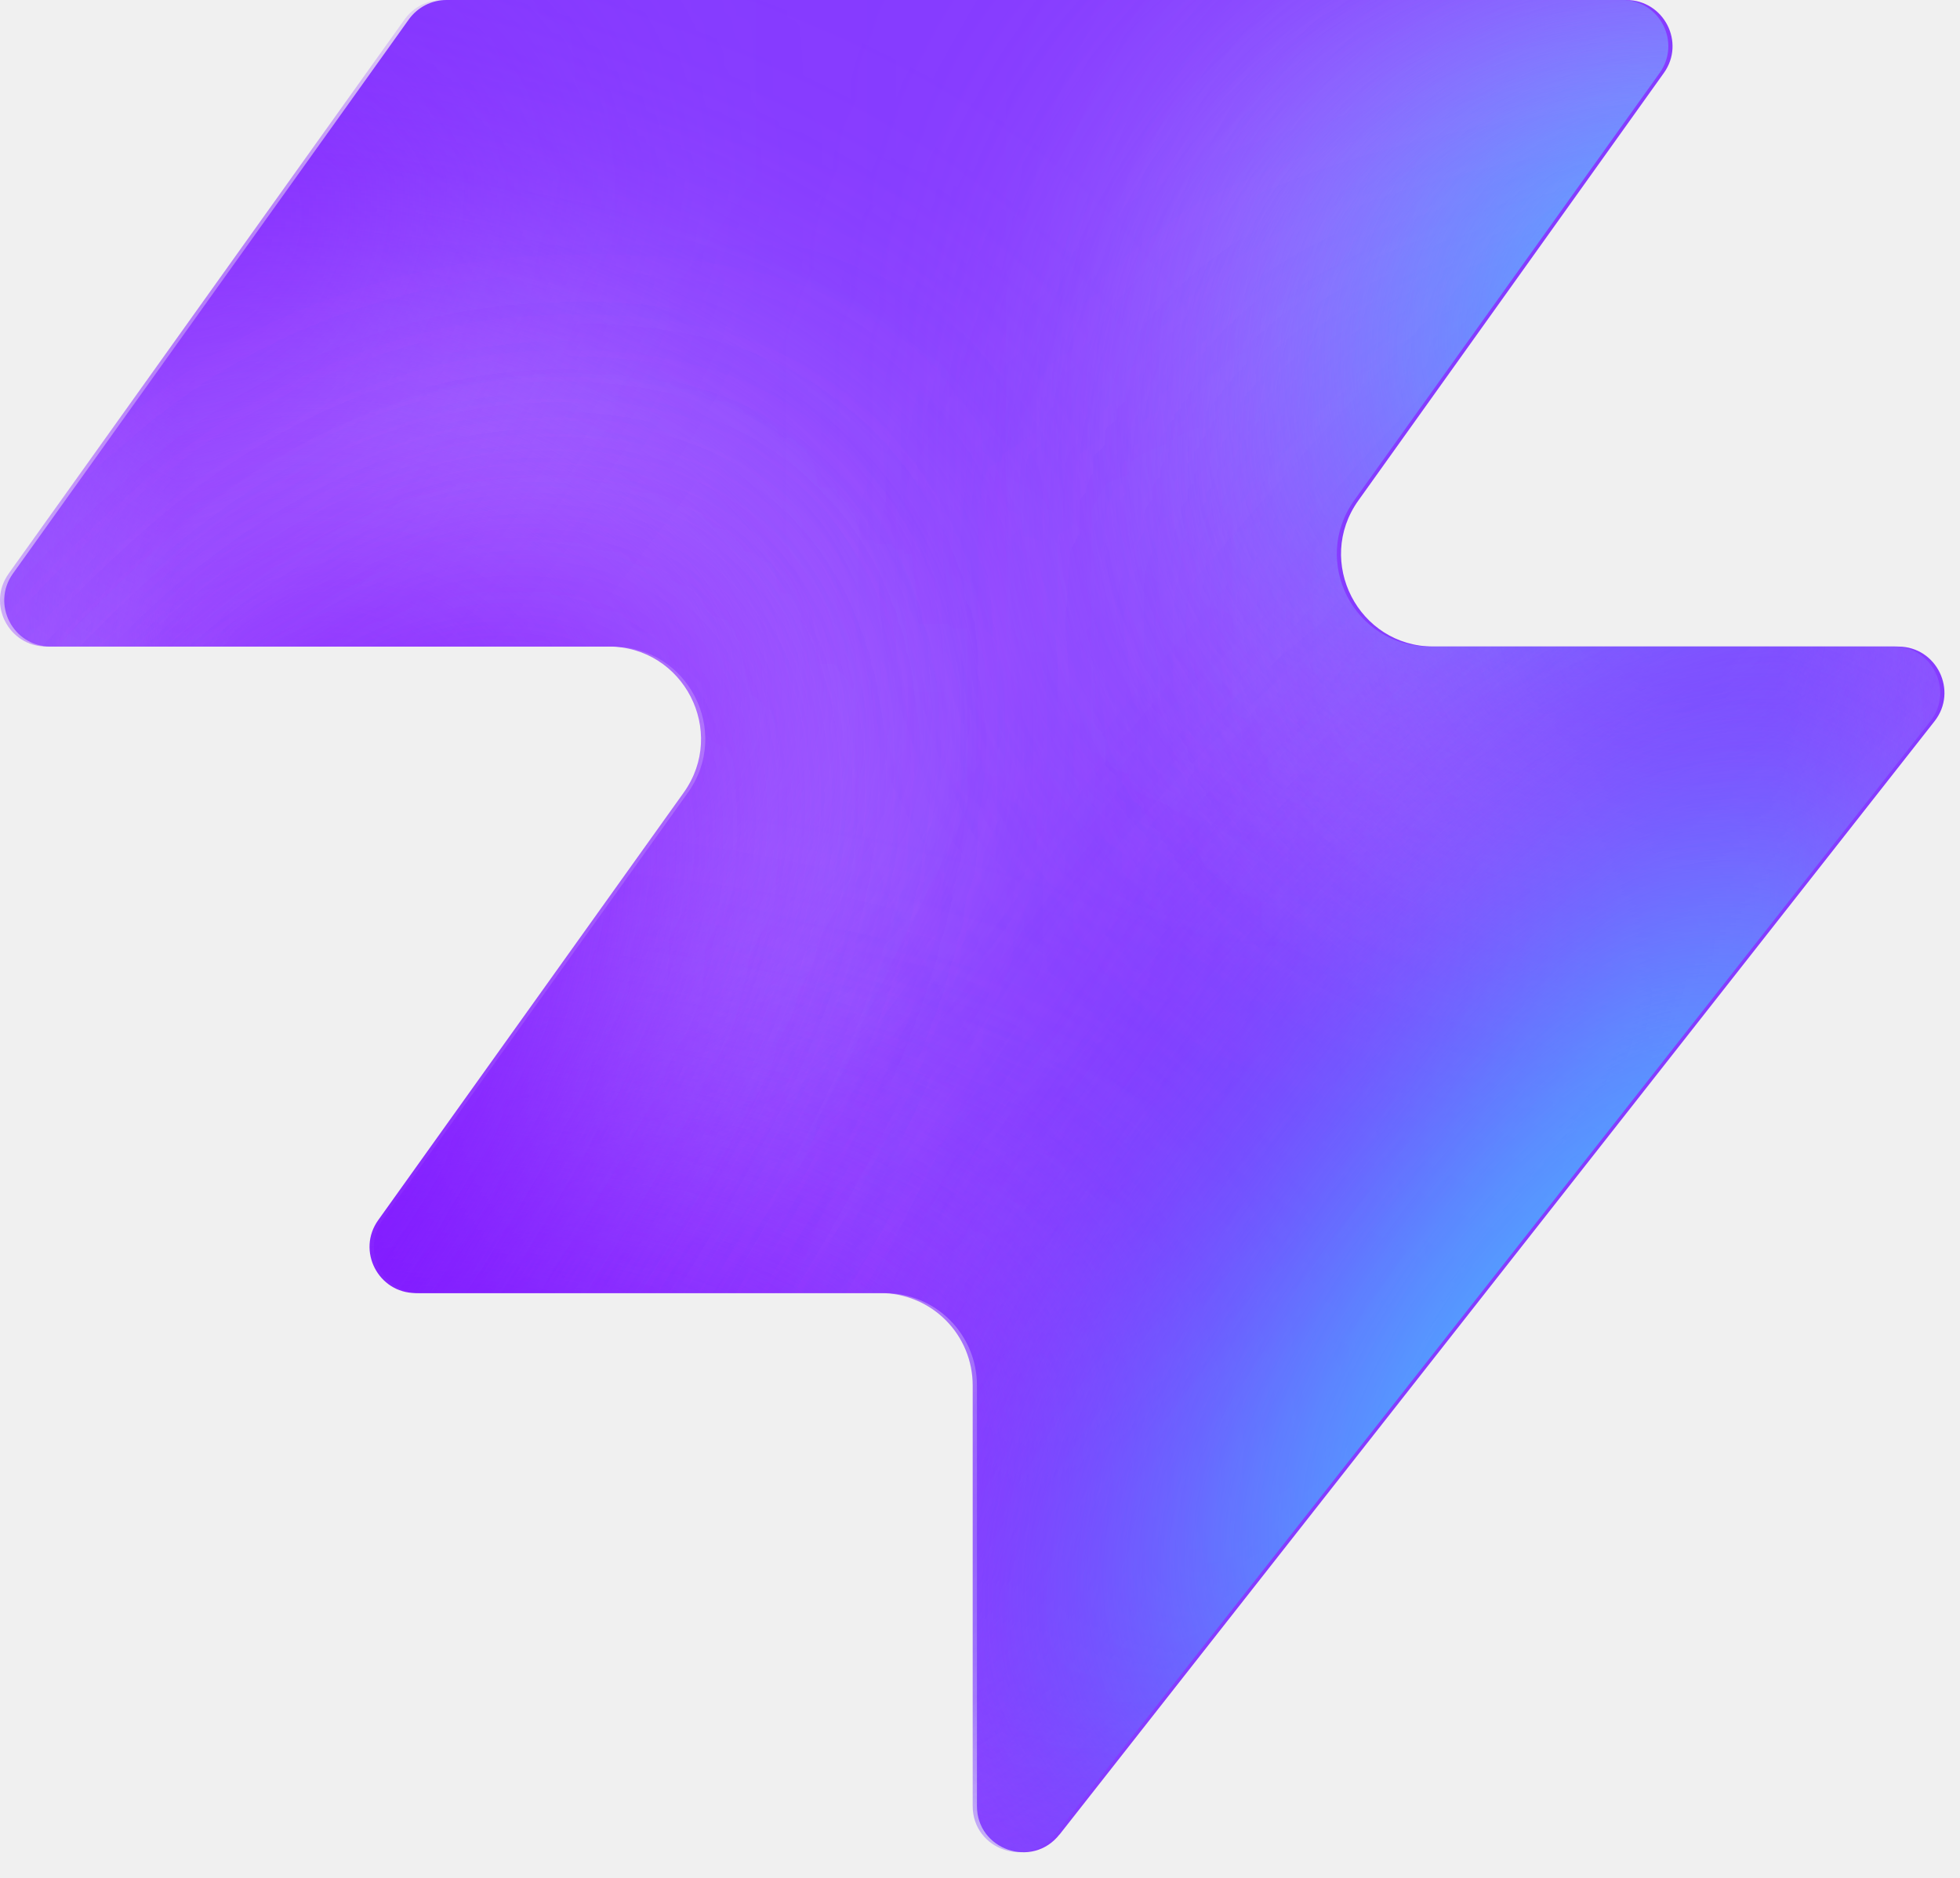
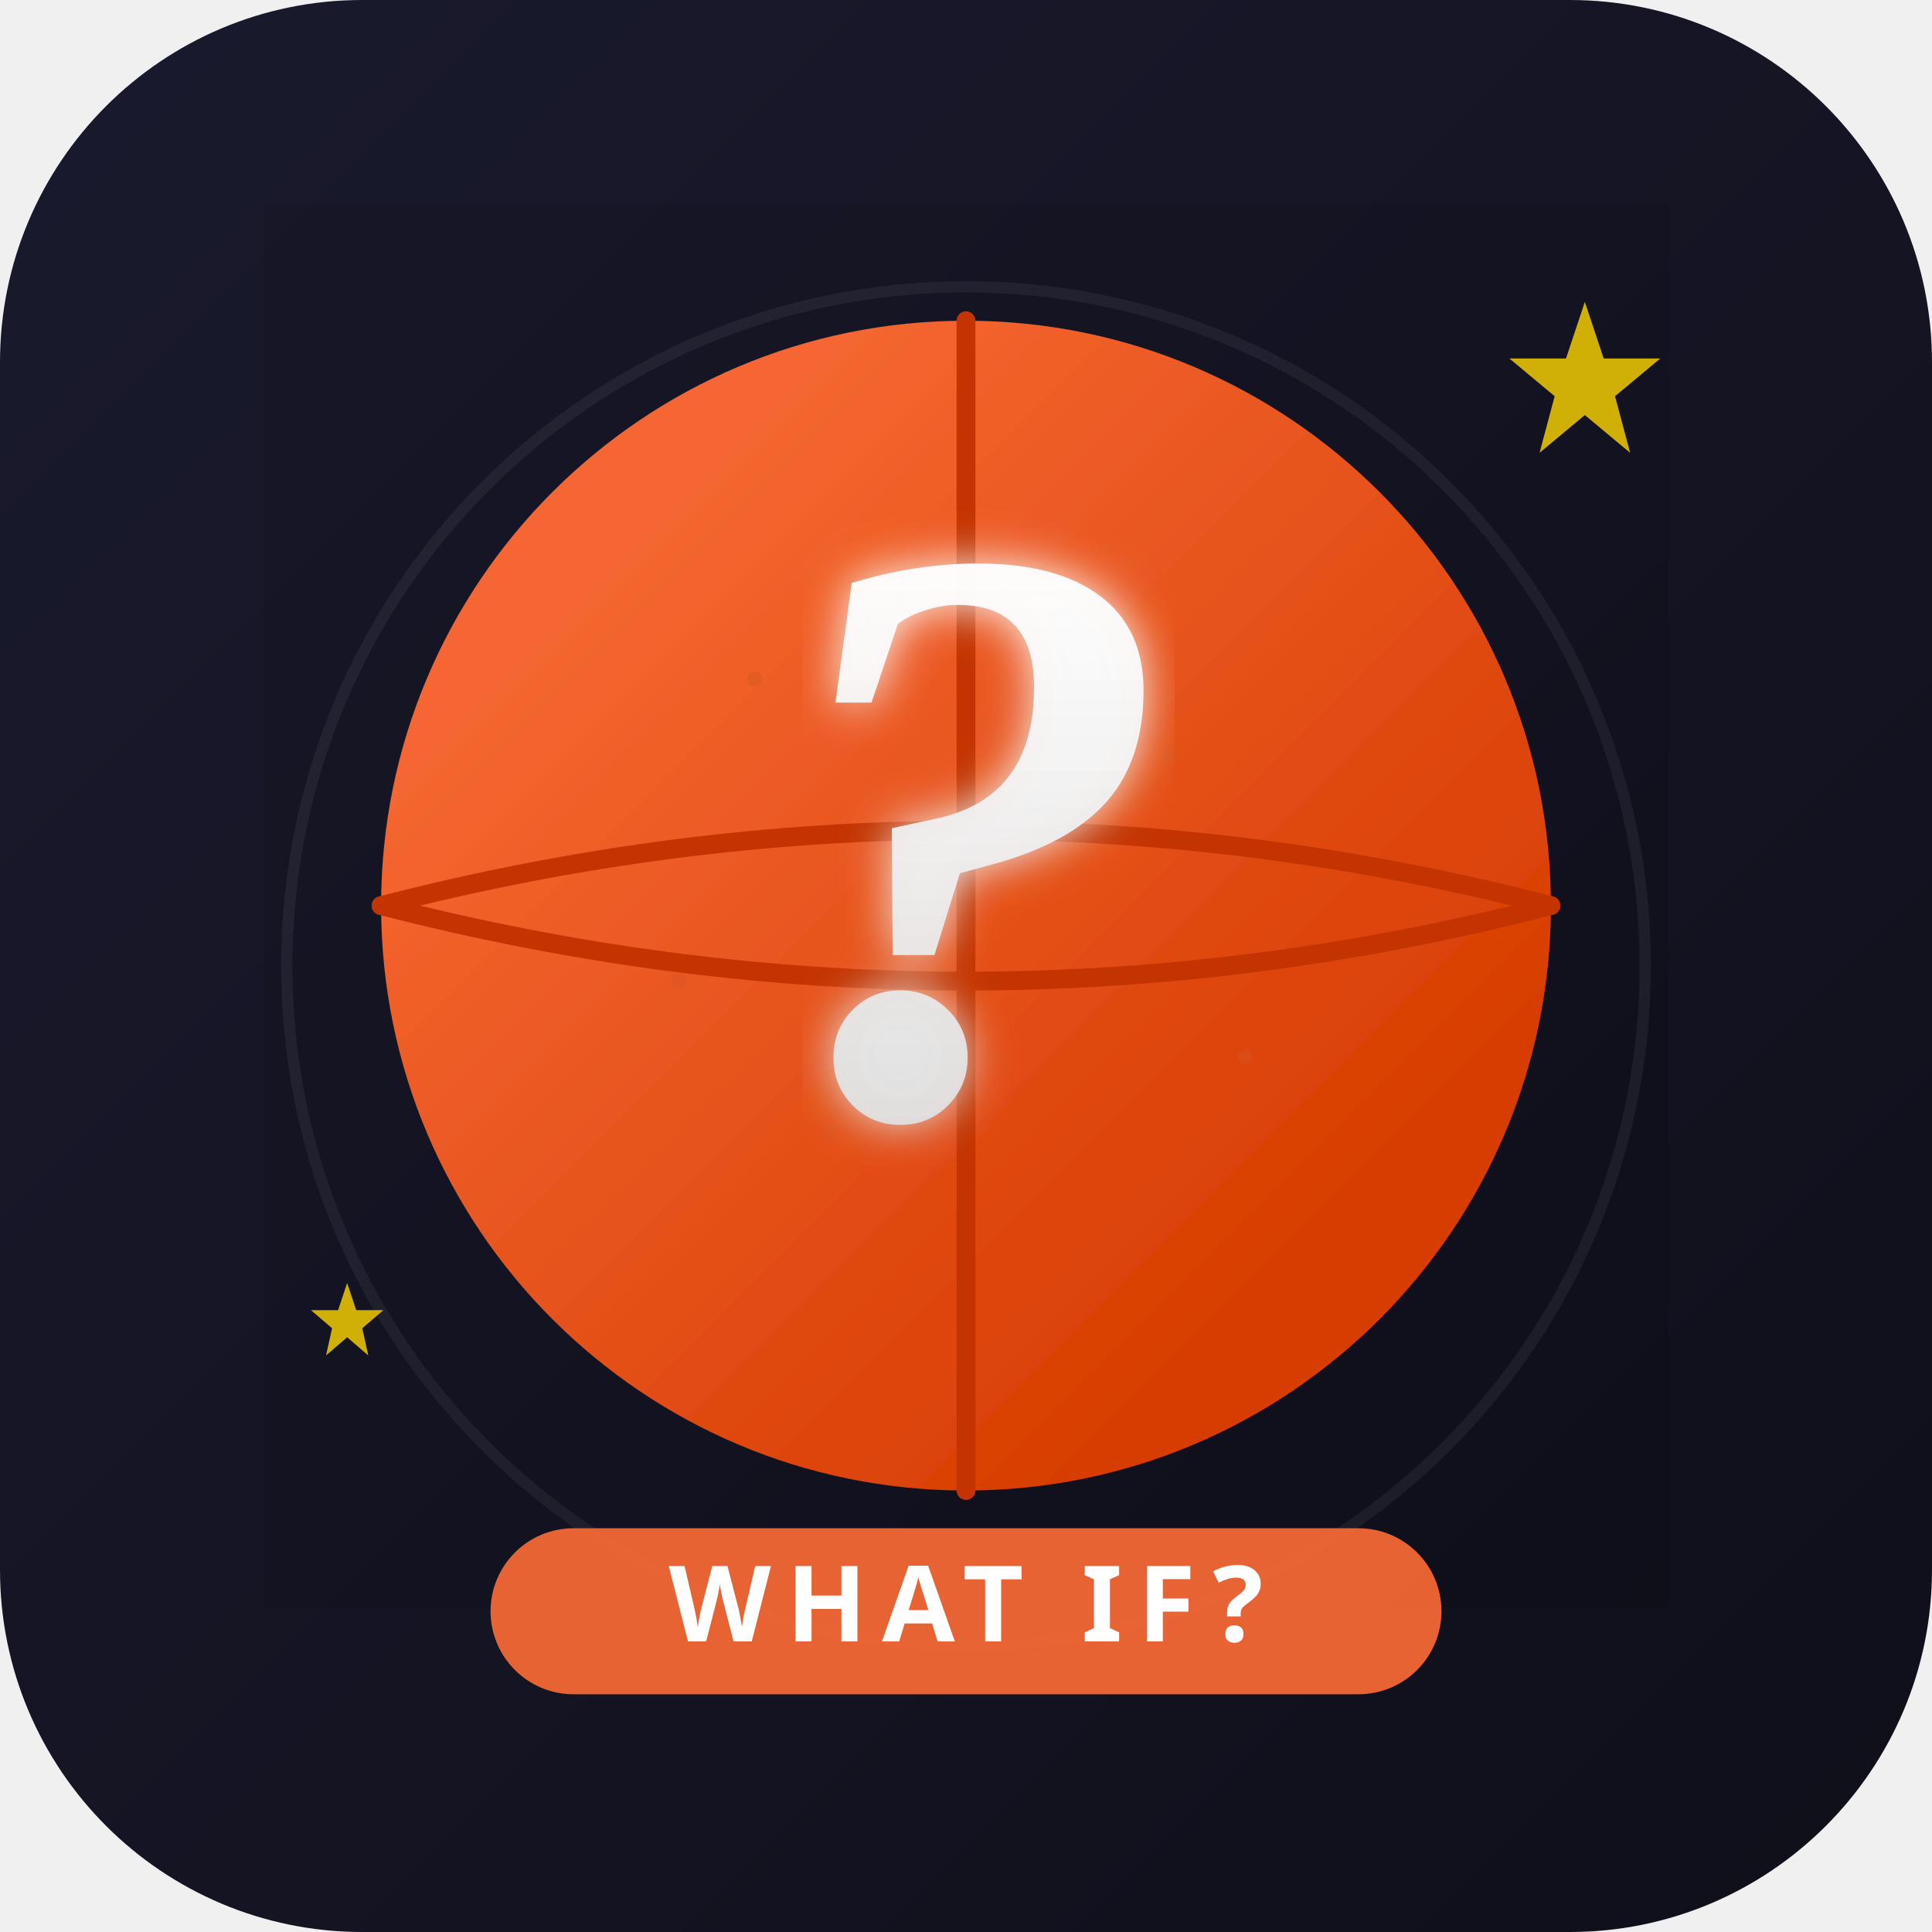
- <svg xmlns="http://www.w3.org/2000/svg" width="48" height="46" fill="none" viewBox="0 0 48 46">
-   <path fill="#863bff" d="M25.946 44.938c-.664.845-2.021.375-2.021-.698V33.937a2.26 2.26 0 0 0-2.262-2.262H10.287c-.92 0-1.456-1.04-.92-1.788l7.48-10.471c1.07-1.497 0-3.578-1.842-3.578H1.237c-.92 0-1.456-1.04-.92-1.788L10.013.474c.214-.297.556-.474.92-.474h28.894c.92 0 1.456 1.04.92 1.788l-7.48 10.471c-1.07 1.498 0 3.579 1.842 3.579h11.377c.943 0 1.473 1.088.89 1.83L25.947 44.94z" style="fill:#863bff;fill:color(display-p3 .525 .23 1);fill-opacity:1" />
-   <mask id="a" width="48" height="46" x="0" y="0" maskUnits="userSpaceOnUse" style="mask-type:alpha">
-     <path fill="#000" d="M25.842 44.938c-.664.844-2.021.375-2.021-.698V33.937a2.26 2.26 0 0 0-2.262-2.262H10.183c-.92 0-1.456-1.04-.92-1.788l7.48-10.471c1.07-1.498 0-3.579-1.842-3.579H1.133c-.92 0-1.456-1.04-.92-1.787L9.91.473c.214-.297.556-.474.92-.474h28.894c.92 0 1.456 1.04.92 1.788l-7.48 10.471c-1.07 1.498 0 3.578 1.842 3.578h11.377c.943 0 1.473 1.088.89 1.832L25.843 44.94z" style="fill:#000;fill-opacity:1" />
-   </mask>
-   <g mask="url(#a)">
-     <g filter="url(#b)">
-       <ellipse cx="5.508" cy="14.704" fill="#ede6ff" rx="5.508" ry="14.704" style="fill:#ede6ff;fill:color(display-p3 .927 .903 1);fill-opacity:1" transform="matrix(.00324 1 1 -.00324 -4.47 31.516)" />
-     </g>
-     <g filter="url(#c)">
-       <ellipse cx="10.399" cy="29.851" fill="#ede6ff" rx="10.399" ry="29.851" style="fill:#ede6ff;fill:color(display-p3 .927 .903 1);fill-opacity:1" transform="matrix(.00324 1 1 -.00324 -39.328 7.883)" />
-     </g>
-     <g filter="url(#d)">
-       <ellipse cx="5.508" cy="30.487" fill="#7e14ff" rx="5.508" ry="30.487" style="fill:#7e14ff;fill:color(display-p3 .492 .077 1);fill-opacity:1" transform="rotate(89.814 -25.913 -14.639)scale(1 -1)" />
-     </g>
-     <g filter="url(#e)">
-       <ellipse cx="5.508" cy="30.599" fill="#7e14ff" rx="5.508" ry="30.599" style="fill:#7e14ff;fill:color(display-p3 .492 .077 1);fill-opacity:1" transform="rotate(89.814 -32.644 -3.334)scale(1 -1)" />
-     </g>
-     <g filter="url(#f)">
-       <ellipse cx="5.508" cy="30.599" fill="#7e14ff" rx="5.508" ry="30.599" style="fill:#7e14ff;fill:color(display-p3 .492 .077 1);fill-opacity:1" transform="matrix(.00324 1 1 -.00324 -34.34 30.47)" />
-     </g>
-     <g filter="url(#g)">
-       <ellipse cx="14.072" cy="22.078" fill="#ede6ff" rx="14.072" ry="22.078" style="fill:#ede6ff;fill:color(display-p3 .927 .903 1);fill-opacity:1" transform="rotate(93.35 24.506 48.493)scale(-1 1)" />
-     </g>
-     <g filter="url(#h)">
-       <ellipse cx="3.47" cy="21.501" fill="#7e14ff" rx="3.47" ry="21.501" style="fill:#7e14ff;fill:color(display-p3 .492 .077 1);fill-opacity:1" transform="rotate(89.009 28.708 47.59)scale(-1 1)" />
-     </g>
-     <g filter="url(#i)">
-       <ellipse cx="3.47" cy="21.501" fill="#7e14ff" rx="3.47" ry="21.501" style="fill:#7e14ff;fill:color(display-p3 .492 .077 1);fill-opacity:1" transform="rotate(89.009 28.708 47.59)scale(-1 1)" />
-     </g>
-     <g filter="url(#j)">
-       <ellipse cx=".387" cy="8.972" fill="#7e14ff" rx="4.407" ry="29.108" style="fill:#7e14ff;fill:color(display-p3 .492 .077 1);fill-opacity:1" transform="rotate(39.51 .387 8.972)" />
-     </g>
-     <g filter="url(#k)">
-       <ellipse cx="47.523" cy="-6.092" fill="#7e14ff" rx="4.407" ry="29.108" style="fill:#7e14ff;fill:color(display-p3 .492 .077 1);fill-opacity:1" transform="rotate(37.892 47.523 -6.092)" />
-     </g>
-     <g filter="url(#l)">
-       <ellipse cx="41.412" cy="6.333" fill="#47bfff" rx="5.971" ry="9.665" style="fill:#47bfff;fill:color(display-p3 .28 .748 1);fill-opacity:1" transform="rotate(37.892 41.412 6.333)" />
-     </g>
-     <g filter="url(#m)">
-       <ellipse cx="-1.879" cy="38.332" fill="#7e14ff" rx="4.407" ry="29.108" style="fill:#7e14ff;fill:color(display-p3 .492 .077 1);fill-opacity:1" transform="rotate(37.892 -1.88 38.332)" />
-     </g>
-     <g filter="url(#n)">
-       <ellipse cx="-1.879" cy="38.332" fill="#7e14ff" rx="4.407" ry="29.108" style="fill:#7e14ff;fill:color(display-p3 .492 .077 1);fill-opacity:1" transform="rotate(37.892 -1.88 38.332)" />
-     </g>
-     <g filter="url(#o)">
-       <ellipse cx="35.651" cy="29.907" fill="#7e14ff" rx="4.407" ry="29.108" style="fill:#7e14ff;fill:color(display-p3 .492 .077 1);fill-opacity:1" transform="rotate(37.892 35.651 29.907)" />
-     </g>
-     <g filter="url(#p)">
-       <ellipse cx="38.418" cy="32.4" fill="#47bfff" rx="5.971" ry="15.297" style="fill:#47bfff;fill:color(display-p3 .28 .748 1);fill-opacity:1" transform="rotate(37.892 38.418 32.4)" />
-     </g>
-   </g>
+ <svg xmlns="http://www.w3.org/2000/svg" viewBox="0 0 512 512">
  <defs>
-     <filter id="b" width="60.045" height="41.654" x="-19.77" y="16.149" color-interpolation-filters="sRGB" filterUnits="userSpaceOnUse">
-       <feFlood flood-opacity="0" result="BackgroundImageFix" />
-       <feBlend in="SourceGraphic" in2="BackgroundImageFix" result="shape" />
-       <feGaussianBlur result="effect1_foregroundBlur_2002_17158" stdDeviation="7.659" />
+     <linearGradient id="bgGrad" x1="0%" y1="0%" x2="100%" y2="100%">
+       <stop offset="0%" style="stop-color:#1a1a2e" />
+       <stop offset="100%" style="stop-color:#0f0f1a" />
+     </linearGradient>
+     <linearGradient id="ballGrad" x1="20%" y1="20%" x2="80%" y2="80%">
+       <stop offset="0%" style="stop-color:#ff6b35" />
+       <stop offset="100%" style="stop-color:#e04000" />
+     </linearGradient>
+     <linearGradient id="questionGrad" x1="0%" y1="0%" x2="0%" y2="100%">
+       <stop offset="0%" style="stop-color:#ffffff" />
+       <stop offset="100%" style="stop-color:#e0e0e0" />
+     </linearGradient>
+     <filter id="glow">
+       <feGaussianBlur stdDeviation="6" result="blur" />
+       <feComposite in="SourceGraphic" in2="blur" operator="over" />
    </filter>
-     <filter id="c" width="90.34" height="51.437" x="-54.613" y="-7.533" color-interpolation-filters="sRGB" filterUnits="userSpaceOnUse">
-       <feFlood flood-opacity="0" result="BackgroundImageFix" />
-       <feBlend in="SourceGraphic" in2="BackgroundImageFix" result="shape" />
-       <feGaussianBlur result="effect1_foregroundBlur_2002_17158" stdDeviation="7.659" />
-     </filter>
-     <filter id="d" width="79.355" height="29.4" x="-49.64" y="2.03" color-interpolation-filters="sRGB" filterUnits="userSpaceOnUse">
-       <feFlood flood-opacity="0" result="BackgroundImageFix" />
-       <feBlend in="SourceGraphic" in2="BackgroundImageFix" result="shape" />
-       <feGaussianBlur result="effect1_foregroundBlur_2002_17158" stdDeviation="4.596" />
-     </filter>
-     <filter id="e" width="79.579" height="29.4" x="-45.045" y="20.029" color-interpolation-filters="sRGB" filterUnits="userSpaceOnUse">
-       <feFlood flood-opacity="0" result="BackgroundImageFix" />
-       <feBlend in="SourceGraphic" in2="BackgroundImageFix" result="shape" />
-       <feGaussianBlur result="effect1_foregroundBlur_2002_17158" stdDeviation="4.596" />
-     </filter>
-     <filter id="f" width="79.579" height="29.4" x="-43.513" y="21.178" color-interpolation-filters="sRGB" filterUnits="userSpaceOnUse">
-       <feFlood flood-opacity="0" result="BackgroundImageFix" />
-       <feBlend in="SourceGraphic" in2="BackgroundImageFix" result="shape" />
-       <feGaussianBlur result="effect1_foregroundBlur_2002_17158" stdDeviation="4.596" />
-     </filter>
-     <filter id="g" width="74.749" height="58.852" x="15.756" y="-17.901" color-interpolation-filters="sRGB" filterUnits="userSpaceOnUse">
-       <feFlood flood-opacity="0" result="BackgroundImageFix" />
-       <feBlend in="SourceGraphic" in2="BackgroundImageFix" result="shape" />
-       <feGaussianBlur result="effect1_foregroundBlur_2002_17158" stdDeviation="7.659" />
-     </filter>
-     <filter id="h" width="61.377" height="25.362" x="23.548" y="2.284" color-interpolation-filters="sRGB" filterUnits="userSpaceOnUse">
-       <feFlood flood-opacity="0" result="BackgroundImageFix" />
-       <feBlend in="SourceGraphic" in2="BackgroundImageFix" result="shape" />
-       <feGaussianBlur result="effect1_foregroundBlur_2002_17158" stdDeviation="4.596" />
-     </filter>
-     <filter id="i" width="61.377" height="25.362" x="23.548" y="2.284" color-interpolation-filters="sRGB" filterUnits="userSpaceOnUse">
-       <feFlood flood-opacity="0" result="BackgroundImageFix" />
-       <feBlend in="SourceGraphic" in2="BackgroundImageFix" result="shape" />
-       <feGaussianBlur result="effect1_foregroundBlur_2002_17158" stdDeviation="4.596" />
-     </filter>
-     <filter id="j" width="56.045" height="63.649" x="-27.636" y="-22.853" color-interpolation-filters="sRGB" filterUnits="userSpaceOnUse">
-       <feFlood flood-opacity="0" result="BackgroundImageFix" />
-       <feBlend in="SourceGraphic" in2="BackgroundImageFix" result="shape" />
-       <feGaussianBlur result="effect1_foregroundBlur_2002_17158" stdDeviation="4.596" />
-     </filter>
-     <filter id="k" width="54.814" height="64.646" x="20.116" y="-38.415" color-interpolation-filters="sRGB" filterUnits="userSpaceOnUse">
-       <feFlood flood-opacity="0" result="BackgroundImageFix" />
-       <feBlend in="SourceGraphic" in2="BackgroundImageFix" result="shape" />
-       <feGaussianBlur result="effect1_foregroundBlur_2002_17158" stdDeviation="4.596" />
-     </filter>
-     <filter id="l" width="33.541" height="35.313" x="24.641" y="-11.323" color-interpolation-filters="sRGB" filterUnits="userSpaceOnUse">
-       <feFlood flood-opacity="0" result="BackgroundImageFix" />
-       <feBlend in="SourceGraphic" in2="BackgroundImageFix" result="shape" />
-       <feGaussianBlur result="effect1_foregroundBlur_2002_17158" stdDeviation="4.596" />
-     </filter>
-     <filter id="m" width="54.814" height="64.646" x="-29.286" y="6.009" color-interpolation-filters="sRGB" filterUnits="userSpaceOnUse">
-       <feFlood flood-opacity="0" result="BackgroundImageFix" />
-       <feBlend in="SourceGraphic" in2="BackgroundImageFix" result="shape" />
-       <feGaussianBlur result="effect1_foregroundBlur_2002_17158" stdDeviation="4.596" />
-     </filter>
-     <filter id="n" width="54.814" height="64.646" x="-29.286" y="6.009" color-interpolation-filters="sRGB" filterUnits="userSpaceOnUse">
-       <feFlood flood-opacity="0" result="BackgroundImageFix" />
-       <feBlend in="SourceGraphic" in2="BackgroundImageFix" result="shape" />
-       <feGaussianBlur result="effect1_foregroundBlur_2002_17158" stdDeviation="4.596" />
-     </filter>
-     <filter id="o" width="54.814" height="64.646" x="8.244" y="-2.416" color-interpolation-filters="sRGB" filterUnits="userSpaceOnUse">
-       <feFlood flood-opacity="0" result="BackgroundImageFix" />
-       <feBlend in="SourceGraphic" in2="BackgroundImageFix" result="shape" />
-       <feGaussianBlur result="effect1_foregroundBlur_2002_17158" stdDeviation="4.596" />
-     </filter>
-     <filter id="p" width="39.409" height="43.623" x="18.713" y="10.588" color-interpolation-filters="sRGB" filterUnits="userSpaceOnUse">
-       <feFlood flood-opacity="0" result="BackgroundImageFix" />
-       <feBlend in="SourceGraphic" in2="BackgroundImageFix" result="shape" />
-       <feGaussianBlur result="effect1_foregroundBlur_2002_17158" stdDeviation="4.596" />
+     <filter id="innerShadow">
+       <feOffset dx="0" dy="4" />
+       <feGaussianBlur stdDeviation="3" />
+       <feComposite operator="out" in="SourceGraphic" />
+       <feFlood flood-color="#000" flood-opacity="0.3" />
+       <feComposite operator="in" in2="A" />
+       <feComposite operator="over" in2="SourceGraphic" />
    </filter>
  </defs>
+   <rect width="512" height="512" rx="96" ry="96" fill="url(#bgGrad)" />
+   <circle cx="256" cy="256" r="180" fill="none" stroke="#ffffff" stroke-opacity="0.06" stroke-width="3" />
+   <circle cx="256" cy="256" r="120" fill="none" stroke="#ffffff" stroke-opacity="0.04" stroke-width="2" />
+   <circle cx="256" cy="240" r="155" fill="url(#ballGrad)" filter="url(#innerShadow)" />
+   <path d="M 101 240 Q 256 200 411 240" fill="none" stroke="#c43400" stroke-width="5" stroke-linecap="round" />
+   <path d="M 101 240 Q 256 280 411 240" fill="none" stroke="#c43400" stroke-width="5" stroke-linecap="round" />
+   <line x1="256" y1="85" x2="256" y2="395" stroke="#c43400" stroke-width="5" stroke-linecap="round" />
+   <circle cx="200" cy="180" r="2" fill="#d45520" opacity="0.4" />
+   <circle cx="310" cy="200" r="2" fill="#d45520" opacity="0.4" />
+   <circle cx="220" cy="300" r="2" fill="#d45520" opacity="0.4" />
+   <circle cx="290" cy="160" r="2" fill="#d45520" opacity="0.4" />
+   <circle cx="180" cy="260" r="2" fill="#d45520" opacity="0.4" />
+   <circle cx="330" cy="280" r="2" fill="#d45520" opacity="0.4" />
+   <g filter="url(#glow)">
+     <text x="256" y="295" text-anchor="middle" font-family="'Georgia', 'Times New Roman', serif" font-size="220" font-weight="900" font-style="italic" fill="url(#questionGrad)" opacity="0.95">?</text>
+   </g>
+   <g fill="#ffd700" opacity="0.8">
+     <polygon points="420,80 425,95 440,95 428,105 432,120 420,110 408,120 412,105 400,95 415,95" />
+     <polygon points="100,370 103,379 112,379 105,385 107,394 100,388 93,394 95,385 88,379 97,379" transform="scale(0.8) translate(15, 55)" />
+   </g>
+   <rect x="130" y="405" width="252" height="44" rx="22" ry="22" fill="#ff6b35" opacity="0.9" />
+   <text x="256" y="435" text-anchor="middle" font-family="'Impact', 'Arial Black', sans-serif" font-size="28" fill="#ffffff" letter-spacing="4" font-weight="bold">WHAT IF?</text>
</svg>
